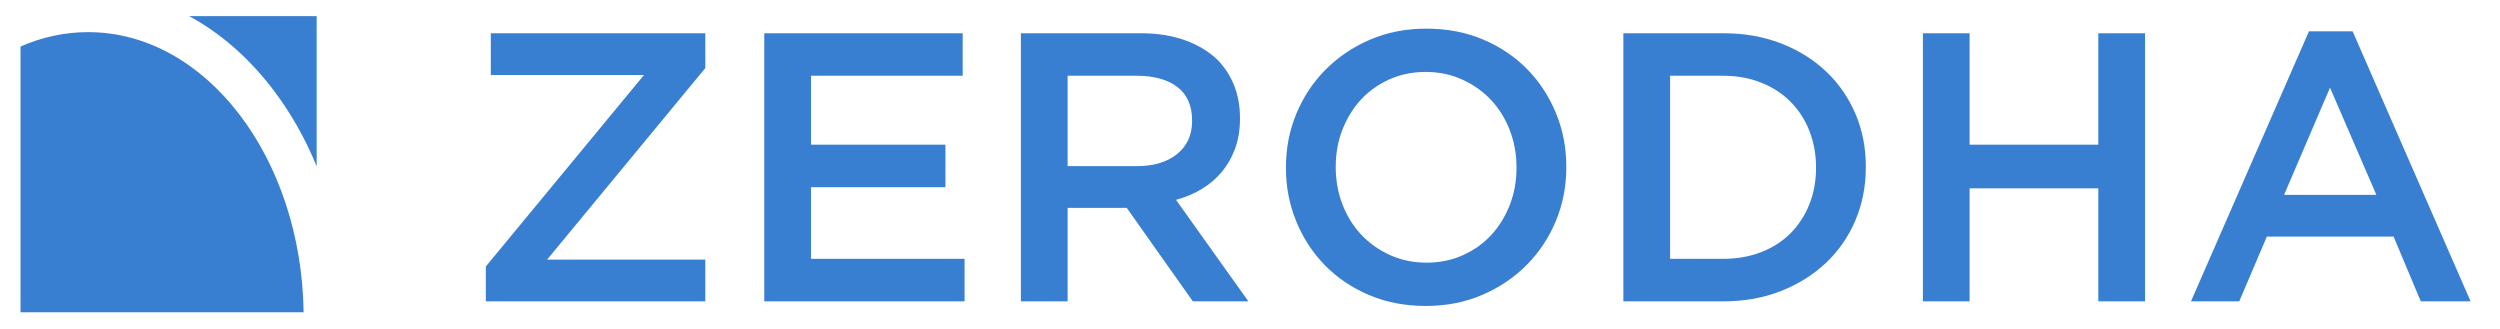
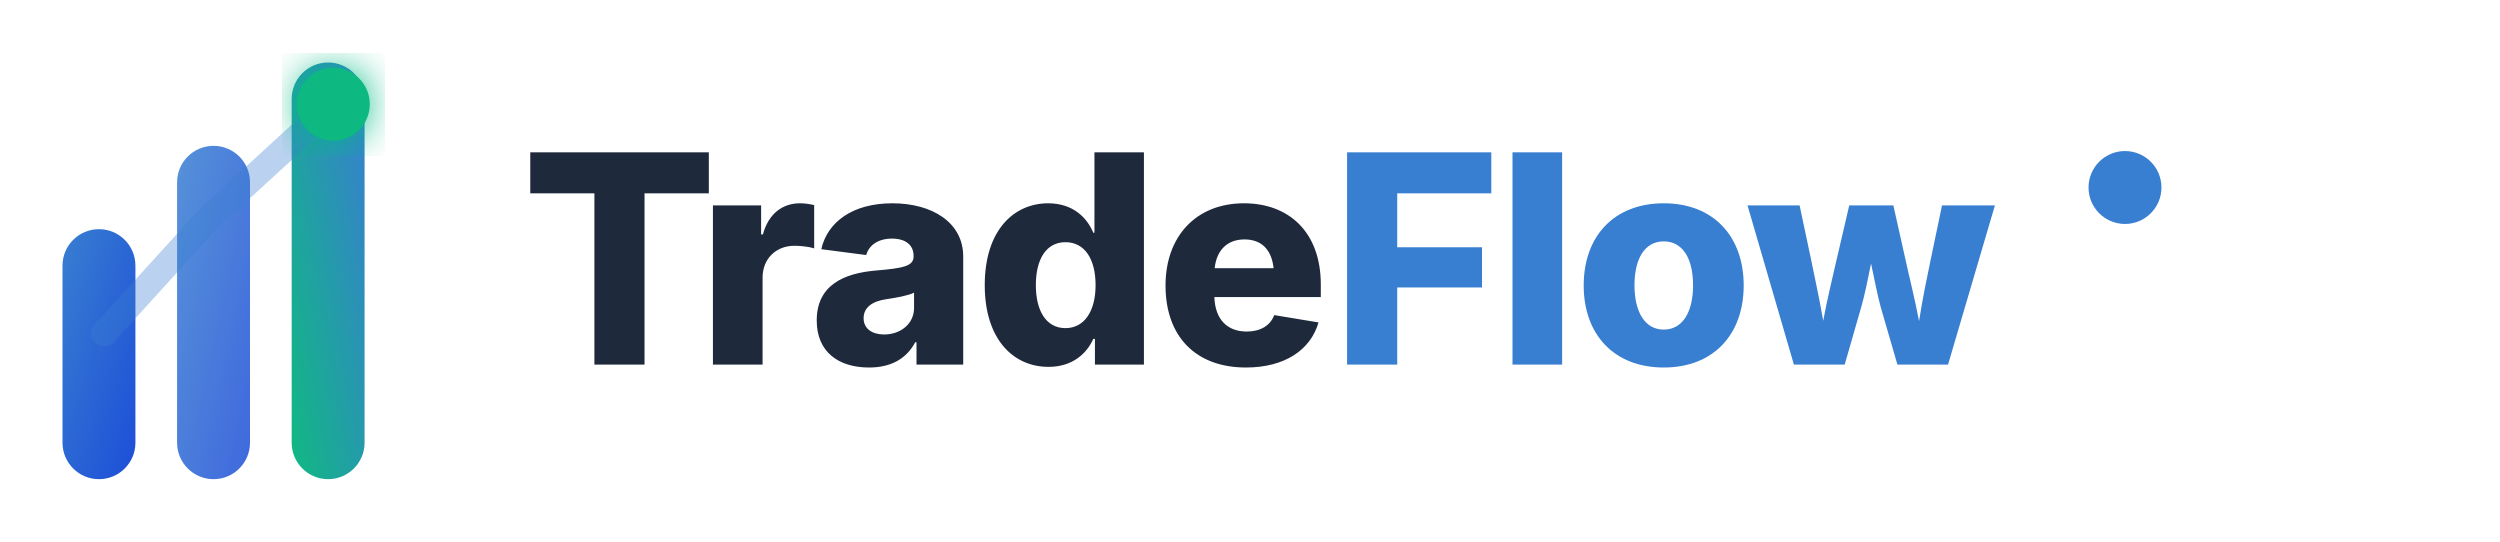
- <svg xmlns="http://www.w3.org/2000/svg" baseProfile="tiny" width="609" height="80">
-   <path d="M66.252 21.469c4.404 5.71 8.056 12.124 10.886 19.04V3.931H46.077c7.472 4.037 14.317 9.943 20.175 17.538zM21.473 7.828c-5.754 0-11.289 1.23-16.473 3.506v64.735h68.963c-.534-37.754-23.875-68.241-52.49-68.241" fill-rule="evenodd" fill="#387ed1" />
-   <path fill="#387ed1" d="M118.349 64.918l38.533-46.65H119.56V8.098h52.25v8.49l-38.533 46.651h38.533v10.169h-53.461v-8.49zm67.828-56.82h48.331v10.356H197.56v16.794h32.751v10.357H197.56v17.446h37.413v10.356h-48.796V8.098zm62.512 0h29.11c4.105 0 7.744.576 10.917 1.726s5.814 2.752 7.93 4.805c1.741 1.805 3.08 3.888 4.013 6.251s1.398 4.977 1.398 7.837v.187c0 2.675-.388 5.085-1.165 7.231s-1.853 4.044-3.22 5.691-3.001 3.049-4.898 4.198-3.997 2.038-6.297 2.659l17.633 24.725h-13.529l-16.097-22.765h-.186-14.227v22.765h-11.383V8.098zm28.231 32.375c4.115 0 7.393-.982 9.824-2.951s3.652-4.639 3.652-8.012v-.187c0-3.56-1.188-6.263-3.559-8.106s-5.709-2.764-10.014-2.764h-16.752v22.019h16.849zm70.389 34.055c-5.039 0-9.641-.886-13.807-2.658s-7.744-4.182-10.73-7.232-5.318-6.607-6.996-10.682-2.521-8.413-2.521-13.016v-.187c0-4.603.84-8.941 2.521-13.016s4.041-7.651 7.09-10.73 6.654-5.52 10.824-7.324 8.768-2.706 13.807-2.706 9.641.886 13.809 2.659 7.744 4.184 10.73 7.231 5.316 6.609 6.996 10.683 2.521 8.413 2.521 13.015v.187c0 4.604-.84 8.943-2.521 13.015s-4.043 7.651-7.09 10.73-6.656 5.521-10.824 7.324-8.77 2.707-13.809 2.707zm.187-10.543c3.221 0 6.178-.606 8.871-1.819s5.002-2.86 6.922-4.944 3.422-4.526 4.506-7.325 1.625-5.785 1.625-8.956v-.187c0-3.172-.541-6.173-1.625-9.004s-2.604-5.286-4.553-7.37-4.289-3.747-7.016-4.992-5.697-1.866-8.918-1.866-6.178.606-8.871 1.819-5.002 2.862-6.922 4.945-3.422 4.525-4.508 7.324-1.625 5.785-1.625 8.957v.187c0 3.172.541 6.173 1.625 9.002s2.604 5.289 4.555 7.372 4.289 3.748 7.014 4.991 5.699 1.866 8.92 1.866zm47.955-55.887h24.354c5.1 0 9.779.825 14.043 2.473s7.928 3.934 11.008 6.857 5.457 6.361 7.139 10.311 2.52 8.227 2.52 12.829v.187c0 4.604-.84 8.896-2.52 12.875s-4.059 7.435-7.139 10.356-6.748 5.226-11.008 6.904-8.943 2.519-14.043 2.519h-24.354V8.098zm24.26 54.954c3.42 0 6.531-.545 9.33-1.639s5.18-2.622 7.137-4.589 3.482-4.312 4.572-7.03 1.635-5.667 1.635-8.854v-.187c0-3.186-.547-6.152-1.635-8.9s-2.613-5.106-4.572-7.074-4.338-3.514-7.137-4.639-5.91-1.687-9.33-1.687h-12.877v44.598h12.877zm48.703-54.954h11.383v27.151h31.352V8.098h11.383v65.311h-11.383V45.885h-31.352v27.523h-11.383V8.098zm94.049-.467H573.1l28.736 65.777h-12.129l-6.625-15.768h-30.883l-6.719 15.768h-11.756l28.739-65.777zm16.422 39.841l-11.291-26.125-11.197 26.125h22.488z" />
+ <svg xmlns="http://www.w3.org/2000/svg" viewBox="0 0 240 52" width="240" height="52">
+   <defs>
+     <linearGradient id="tfGrad" x1="0%" y1="0%" x2="100%" y2="100%">
+       <stop offset="0%" stop-color="#387ed1" />
+       <stop offset="100%" stop-color="#1d4ed8" />
+     </linearGradient>
+     <linearGradient id="tfAccent" x1="0%" y1="100%" x2="100%" y2="0%">
+       <stop offset="0%" stop-color="#10b981" />
+       <stop offset="100%" stop-color="#387ed1" />
+     </linearGradient>
+     <filter id="glow" x="-20%" y="-20%" width="140%" height="140%">
+       <feGaussianBlur stdDeviation="2" result="blur" />
+       <feComposite in="SourceGraphic" in2="blur" operator="over" />
+     </filter>
+   </defs>
+   <g transform="translate(6, 6)">
+     <rect x="0" y="16" width="7" height="24" rx="3.5" fill="url(#tfGrad)" />
+     <rect x="11" y="8" width="7" height="32" rx="3.5" fill="url(#tfGrad)" opacity="0.85" />
+     <rect x="22" y="0" width="7" height="40" rx="3.5" fill="url(#tfAccent)" />
+     <path d="M4 26 L14 15 L26 4" stroke="#387ed1" stroke-width="2.5" stroke-linecap="round" fill="none" opacity="0.35" />
+     <circle cx="26" cy="4" r="3.5" fill="#10b981" filter="url(#glow)" />
+   </g>
+   <text x="50" y="35" font-family="-apple-system, BlinkMacSystemFont, 'Segoe UI', 'Inter', Roboto, sans-serif" font-size="28" font-weight="800" fill="#1e293b" letter-spacing="-0.5">
+     Trade<tspan fill="#387ed1">Flow</tspan>
+   </text>
+   <circle cx="204" cy="18" r="3.5" fill="#387ed1" />
</svg>
